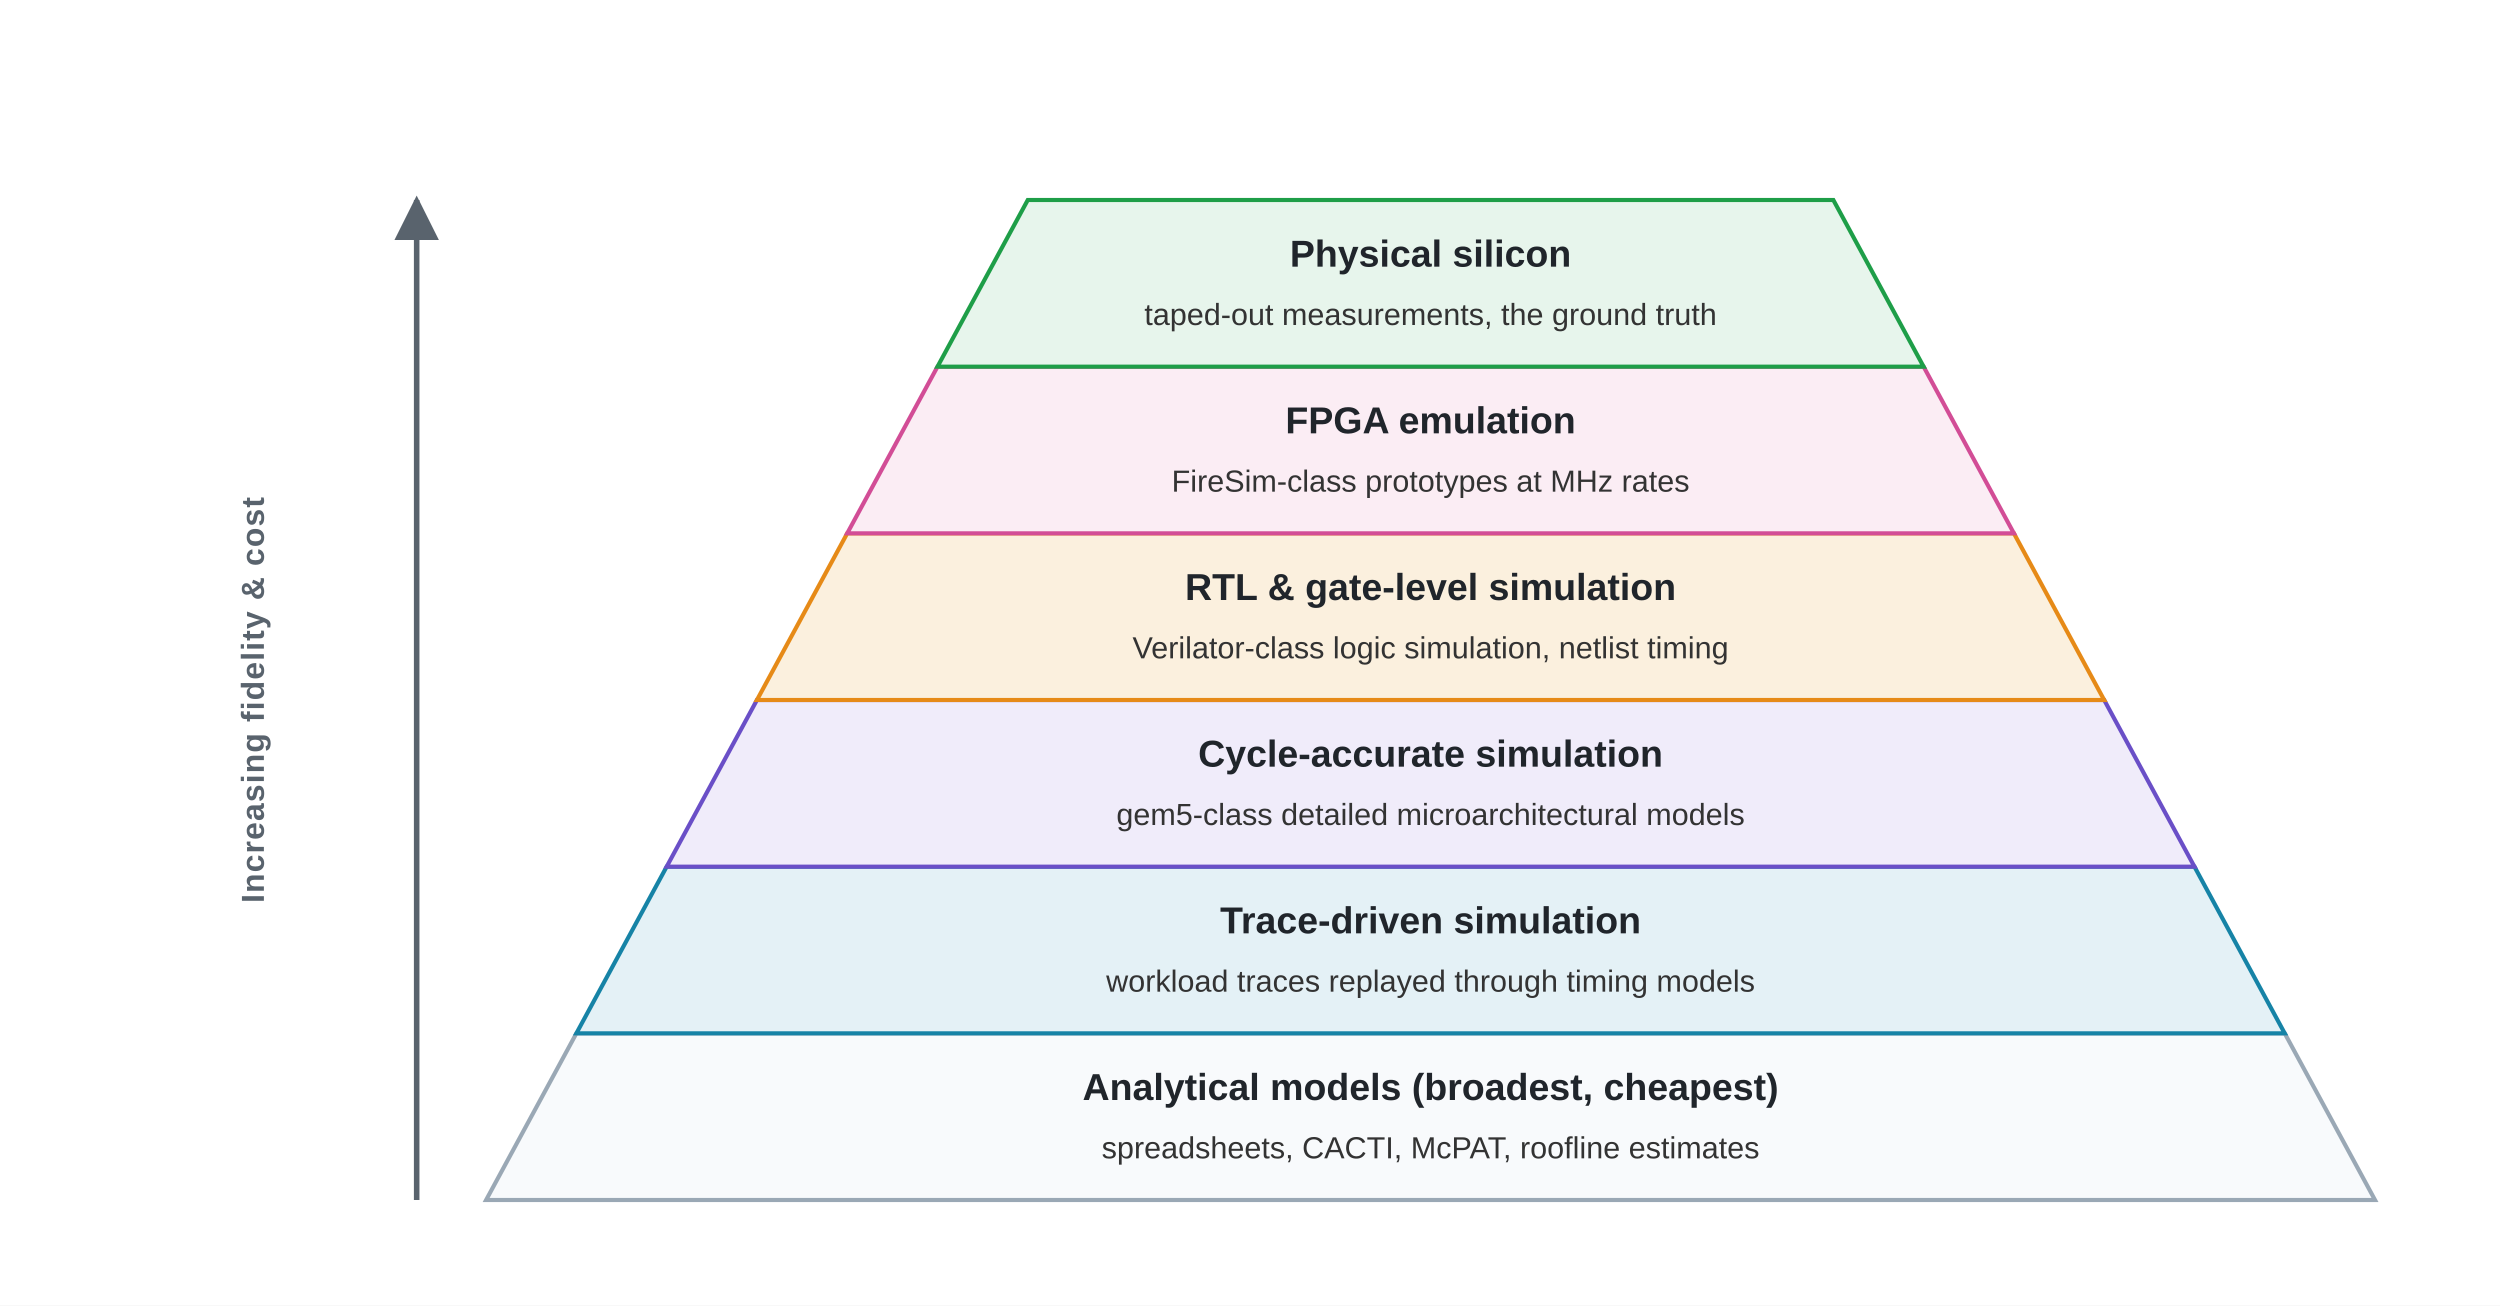
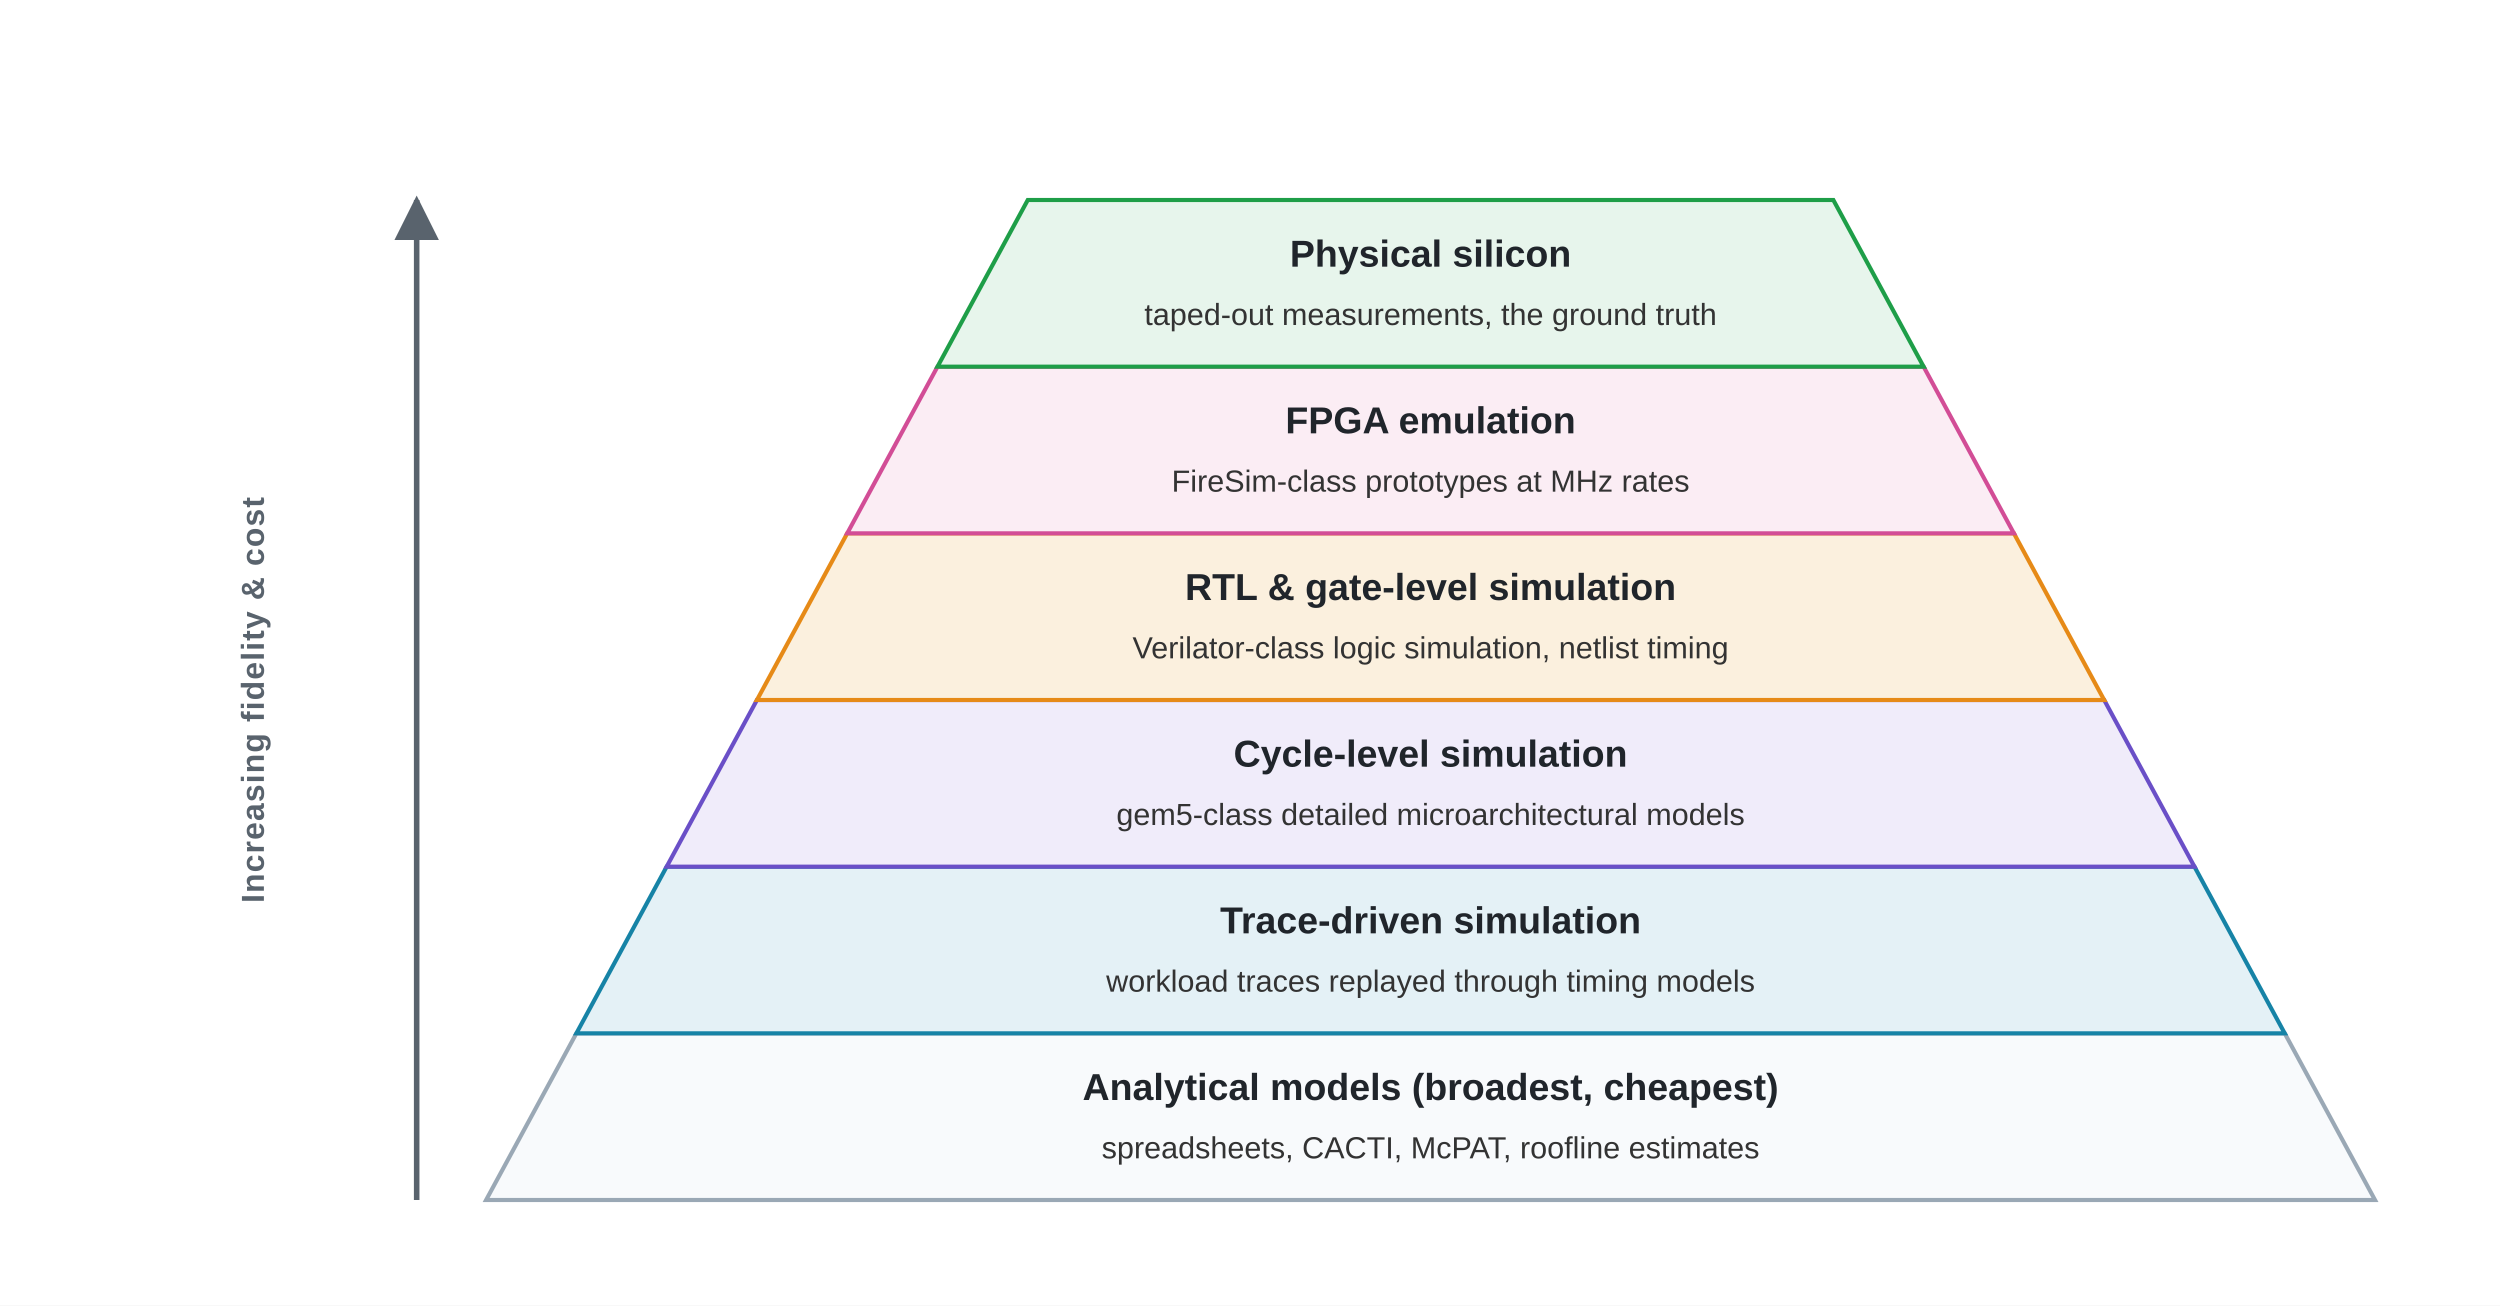
<svg xmlns="http://www.w3.org/2000/svg" viewBox="0 0 900 470" role="img" aria-labelledby="pyr-title pyr-desc">
  <defs>
    <marker id="arrow-up" viewBox="0 0 10 10" refX="9" refY="5" markerWidth="8" markerHeight="8" orient="auto">
      <path d="M 0 0 L 10 5 L 0 10 z" fill="#59636D" />
    </marker>
    <style>
      .font { font-family: Arial, Helvetica, sans-serif; }
      .axis-label { font-size: 11.5px; font-weight: 700; fill: #59636D; letter-spacing: 0.4px; }
      .tier-title { font-size: 13.5px; font-weight: 700; fill: #20252B; }
      .tier-sub { font-size: 11px; fill: #333333; }
      .t1 { fill: #F8FAFC; stroke: #9AA8B5; stroke-width: 1.5; }
      .t2 { fill: #E4F1F6; stroke: #1683A6; stroke-width: 1.5; }
      .t3 { fill: #F0ECFA; stroke: #6A4FC7; stroke-width: 1.5; }
      .t4 { fill: #FBF0DE; stroke: #E68A17; stroke-width: 1.5; }
      .t5 { fill: #FBEDF4; stroke: #D24D96; stroke-width: 1.5; }
      .t6 { fill: #E7F5EC; stroke: #1E9E48; stroke-width: 1.5; }
    </style>
  </defs>
  <rect width="900" height="470" fill="#FFFFFF" />
  <g class="font">
    <polygon class="t1" points="175,432 855,432 822.5,372 207.5,372" />
    <text class="tier-title" x="515" y="396" text-anchor="middle">Analytical models (broadest, cheapest)</text>
    <text class="tier-sub" x="515" y="417" text-anchor="middle">spreadsheets, CACTI, McPAT, roofline estimates</text>
    <polygon class="t2" points="207.5,372 822.5,372 790,312 240,312" />
    <text class="tier-title" x="515" y="336" text-anchor="middle">Trace-driven simulation</text>
    <text class="tier-sub" x="515" y="357" text-anchor="middle">workload traces replayed through timing models</text>
    <polygon class="t3" points="240,312 790,312 757.5,252 272.5,252" />
-     <text class="tier-title" x="515" y="276" text-anchor="middle">Cycle-accurate simulation</text>
+     <text class="tier-title" x="515" y="276" text-anchor="middle">Cycle-level simulation</text>
    <text class="tier-sub" x="515" y="297" text-anchor="middle">gem5-class detailed microarchitectural models</text>
    <polygon class="t4" points="272.5,252 757.5,252 725,192 305,192" />
    <text class="tier-title" x="515" y="216" text-anchor="middle">RTL &amp; gate-level simulation</text>
    <text class="tier-sub" x="515" y="237" text-anchor="middle">Verilator-class logic simulation, netlist timing</text>
    <polygon class="t5" points="305,192 725,192 692.5,132 337.5,132" />
    <text class="tier-title" x="515" y="156" text-anchor="middle">FPGA emulation</text>
    <text class="tier-sub" x="515" y="177" text-anchor="middle">FireSim-class prototypes at MHz rates</text>
    <polygon class="t6" points="337.5,132 692.5,132 660,72 370,72" />
    <text class="tier-title" x="515" y="96" text-anchor="middle">Physical silicon</text>
    <text class="tier-sub" x="515" y="117" text-anchor="middle">taped-out measurements, the ground truth</text>
    <line x1="150" y1="432" x2="150" y2="72" stroke="#59636D" stroke-width="2" marker-end="url(#arrow-up)" />
    <text class="axis-label" x="95" y="252" text-anchor="middle" transform="rotate(-90 95 252)">Increasing fidelity &amp; cost</text>
  </g>
</svg>
